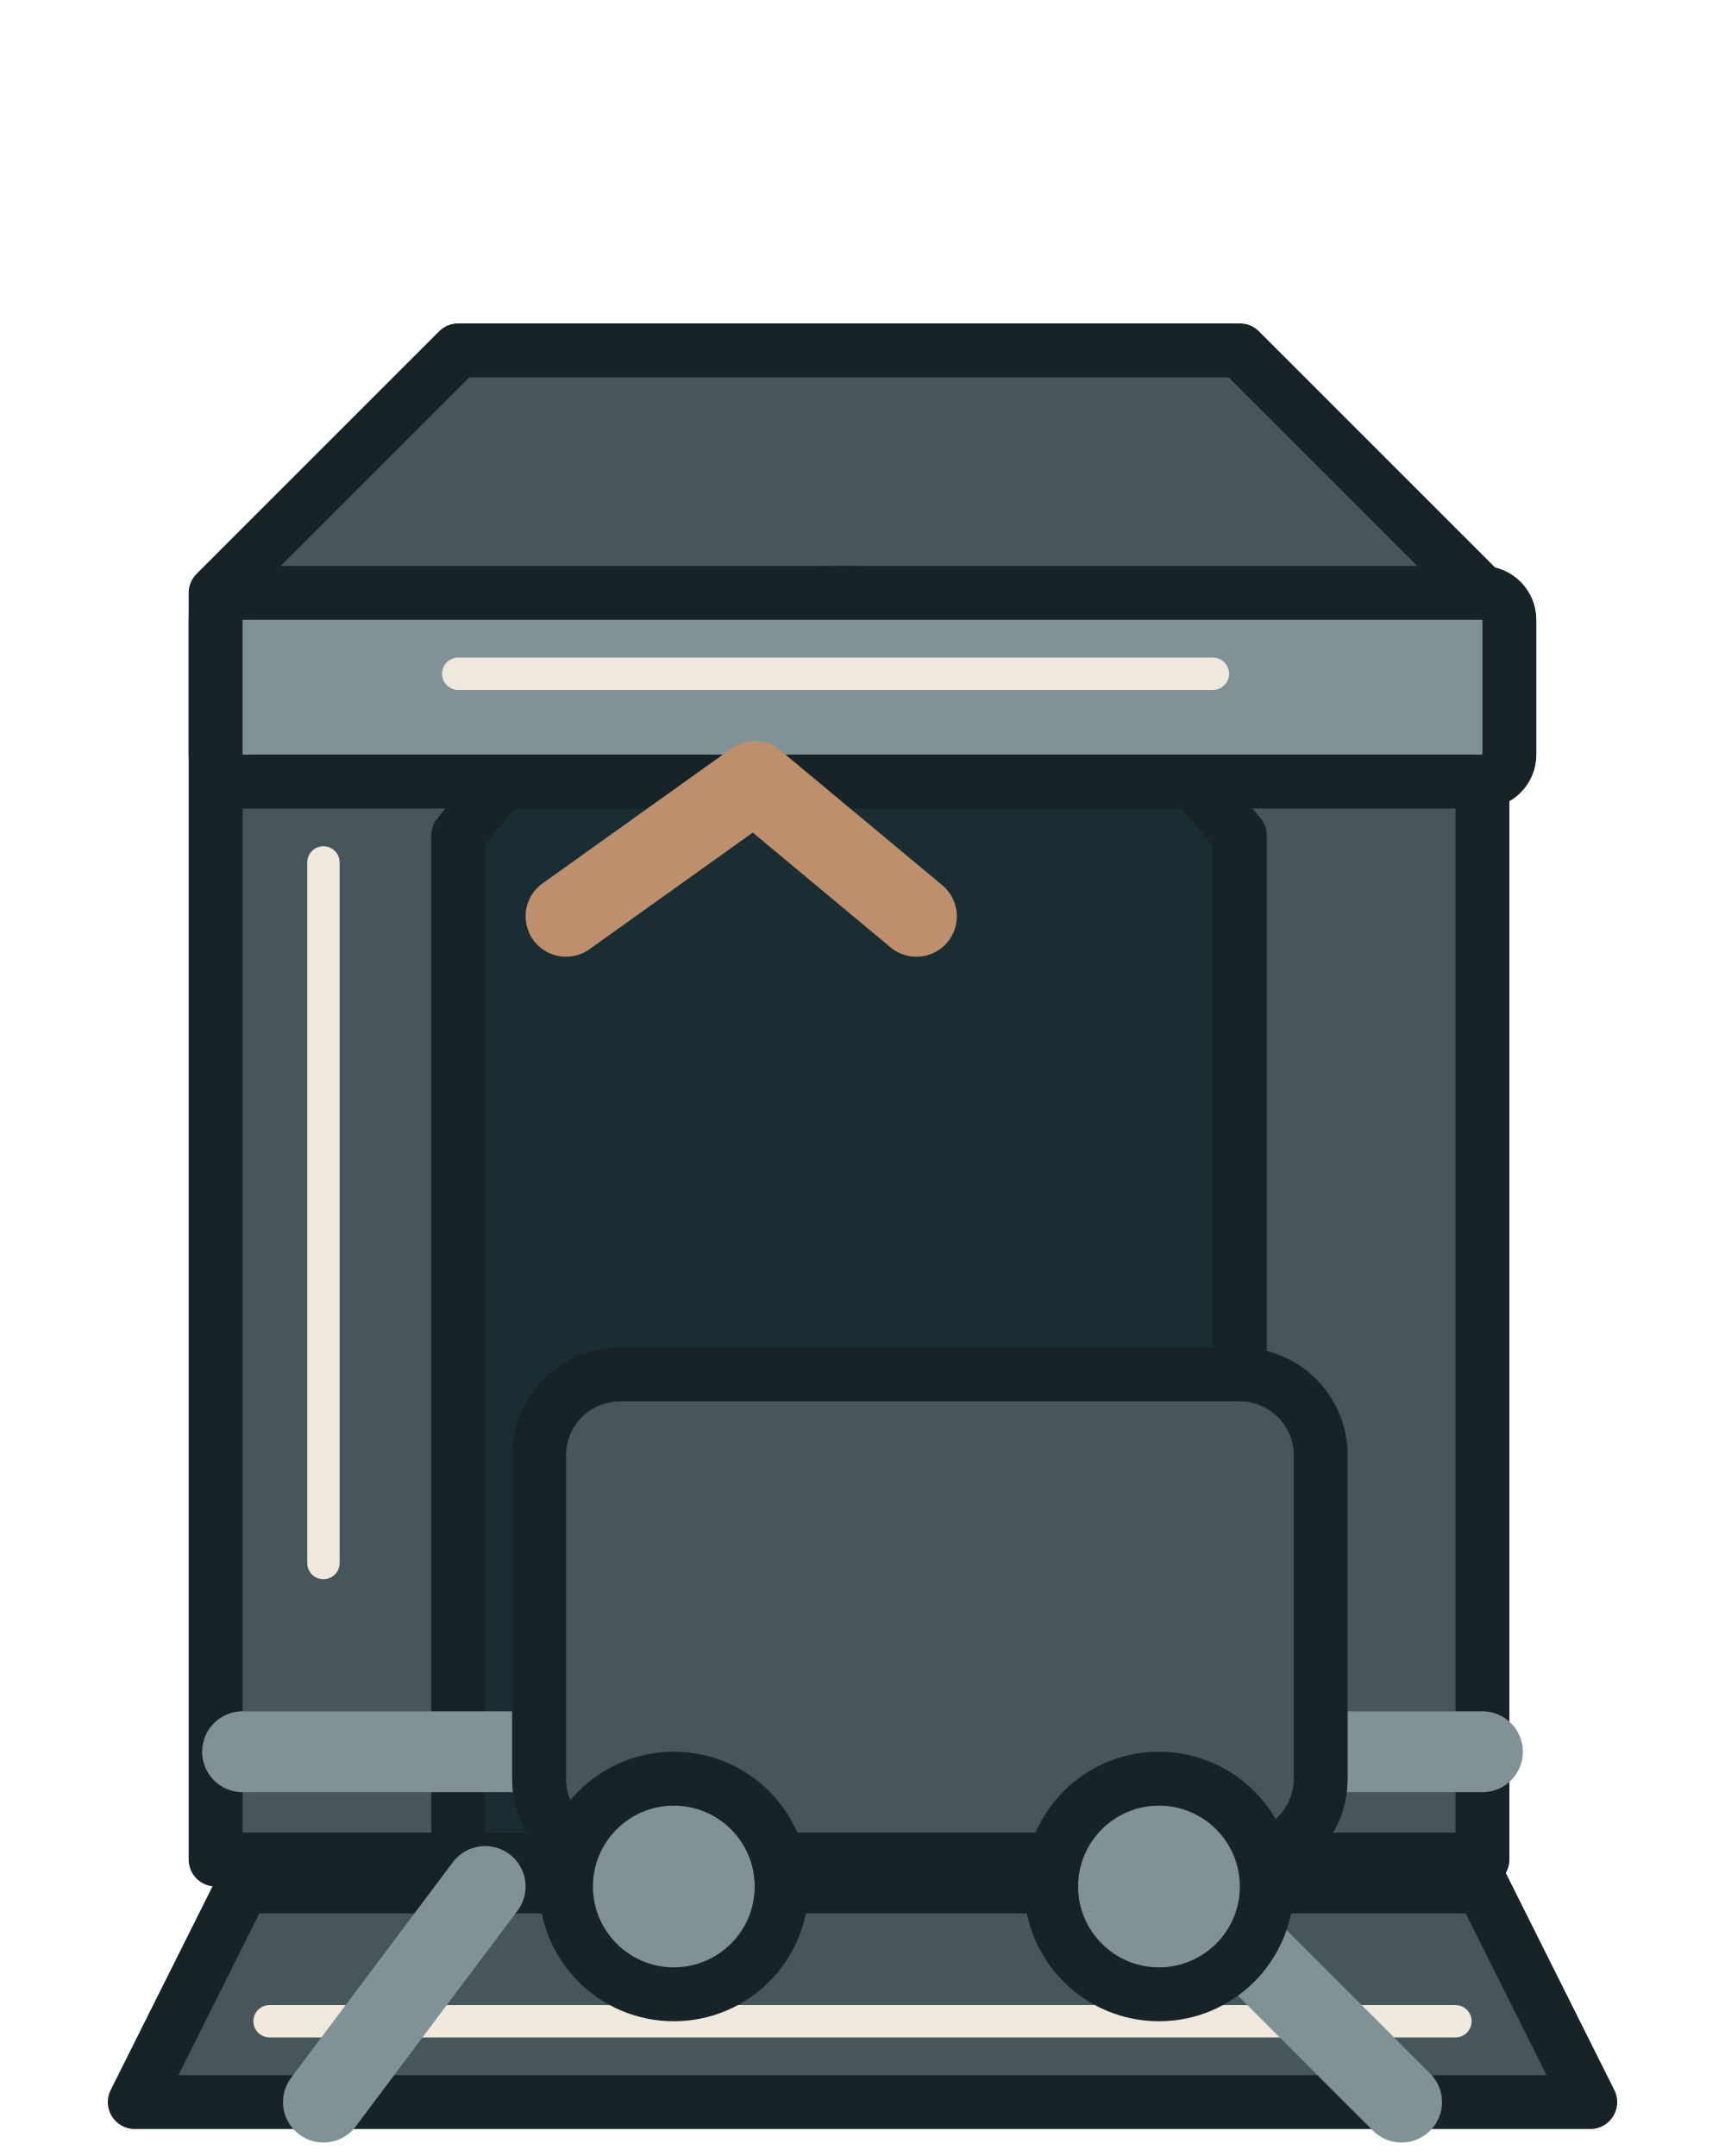
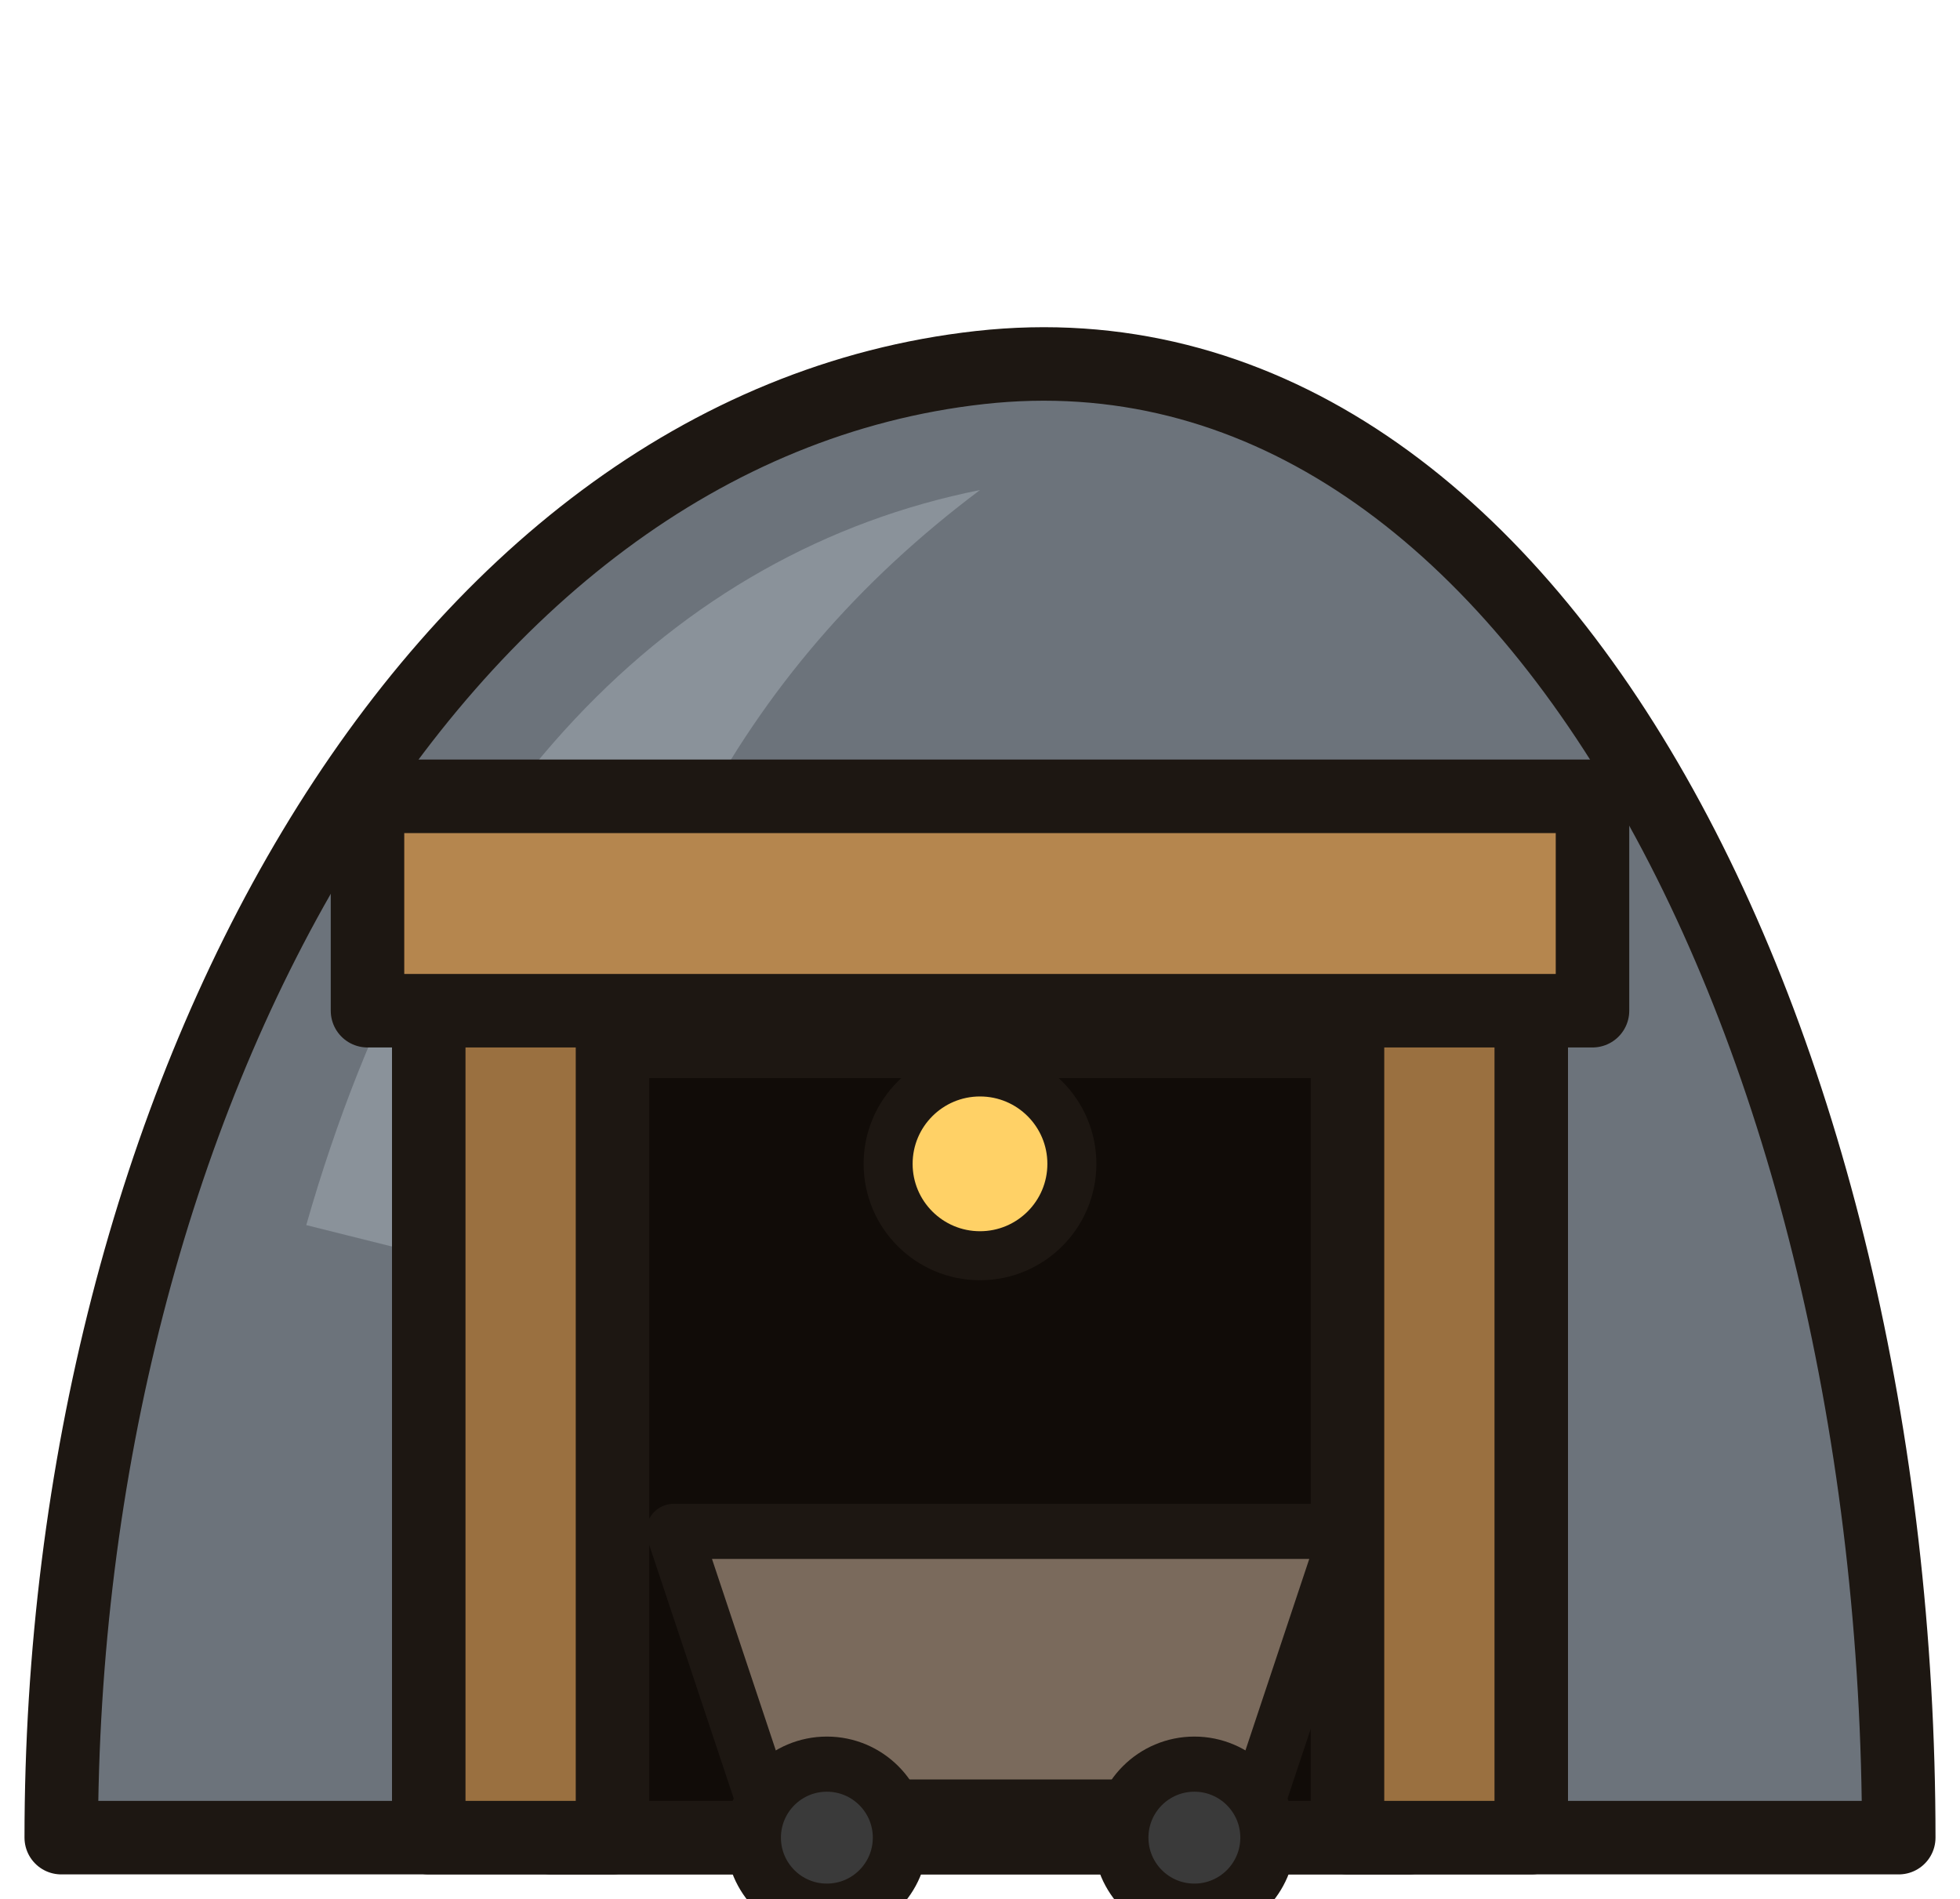
- <svg xmlns="http://www.w3.org/2000/svg" width="64" height="80" viewBox="0 0 64 80">
-   <g stroke-linejoin="round" stroke-linecap="round">
-     <path d="M5 78L9 70H55L59 78Z" fill="#46565b" stroke="#172326" stroke-width="2" />
-     <path d="M10 75H54" fill="none" stroke="#eee9dc" stroke-width="1.2" />
-     <path d="M8 69V22L17 13H46L55 22V69Z" fill="#46565b" stroke="#172326" stroke-width="2" />
-     <path d="M17 69V31Q31 13 46 31V69Z" fill="#192d33" stroke="#172326" stroke-width="2" />
-     <rect x="8" y="22" width="48" height="7" rx="1" fill="#809295" stroke="#172326" stroke-width="2" />
-     <path d="M9 65H55M18 70L12 78M44 70L52 78" fill="none" stroke="#809295" stroke-width="3" />
-     <rect x="20" y="51" width="29" height="18" rx="3" fill="#46565b" stroke="#172326" stroke-width="2" />
-     <circle cx="25" cy="70" r="4" fill="#809295" stroke="#172326" stroke-width="2" />
-     <circle cx="43" cy="70" r="4" fill="#809295" stroke="#172326" stroke-width="2" />
-     <path d="M21 34L28 29L34 34" fill="none" stroke="#bd8f6d" stroke-width="3" />
-     <path d="M12 32V58M17 25H45" fill="none" stroke="#eee9dc" stroke-width="1.2" />
+ <svg xmlns="http://www.w3.org/2000/svg" width="64" height="62" viewBox="0 0 64 62">
+   <path d="M2 60C2 36 14 14 32 12s30 22 30 48z" fill="#6c737b" stroke="#1d1712" stroke-width="2.4" stroke-linejoin="round" stroke-linecap="round" />
+   <path d="M10 40c4-14 12-22 22-24-8 6-12 14-14 26z" fill="#8a929a" />
+   <path d="M18 60V34h28v26z" fill="#110c08" stroke="#1d1712" stroke-width="2.4" stroke-linejoin="round" stroke-linecap="round" />
+   <g stroke="#1d1712" stroke-width="2.4" stroke-linejoin="round" stroke-linecap="round">
+     <path d="M14 60V30h6v30z" fill="#9a7040" />
+     <path d="M44 60V30h6v30z" fill="#9a7040" />
+     <path d="M12 26h40v7H12z" fill="#b5864e" />
+   </g>
+   <circle cx="32" cy="38" r="3" fill="#ffd166" stroke="#1d1712" stroke-width="1.6" />
+   <g stroke="#1d1712" stroke-width="1.8" stroke-linejoin="round" stroke-linecap="round">
+     <path d="M22 50h22l-3 9H25z" fill="#7a6a5c" />
+     <circle cx="27" cy="60" r="2.4" fill="#3a3a3a" />
+     <circle cx="39" cy="60" r="2.4" fill="#3a3a3a" />
  </g>
</svg>
